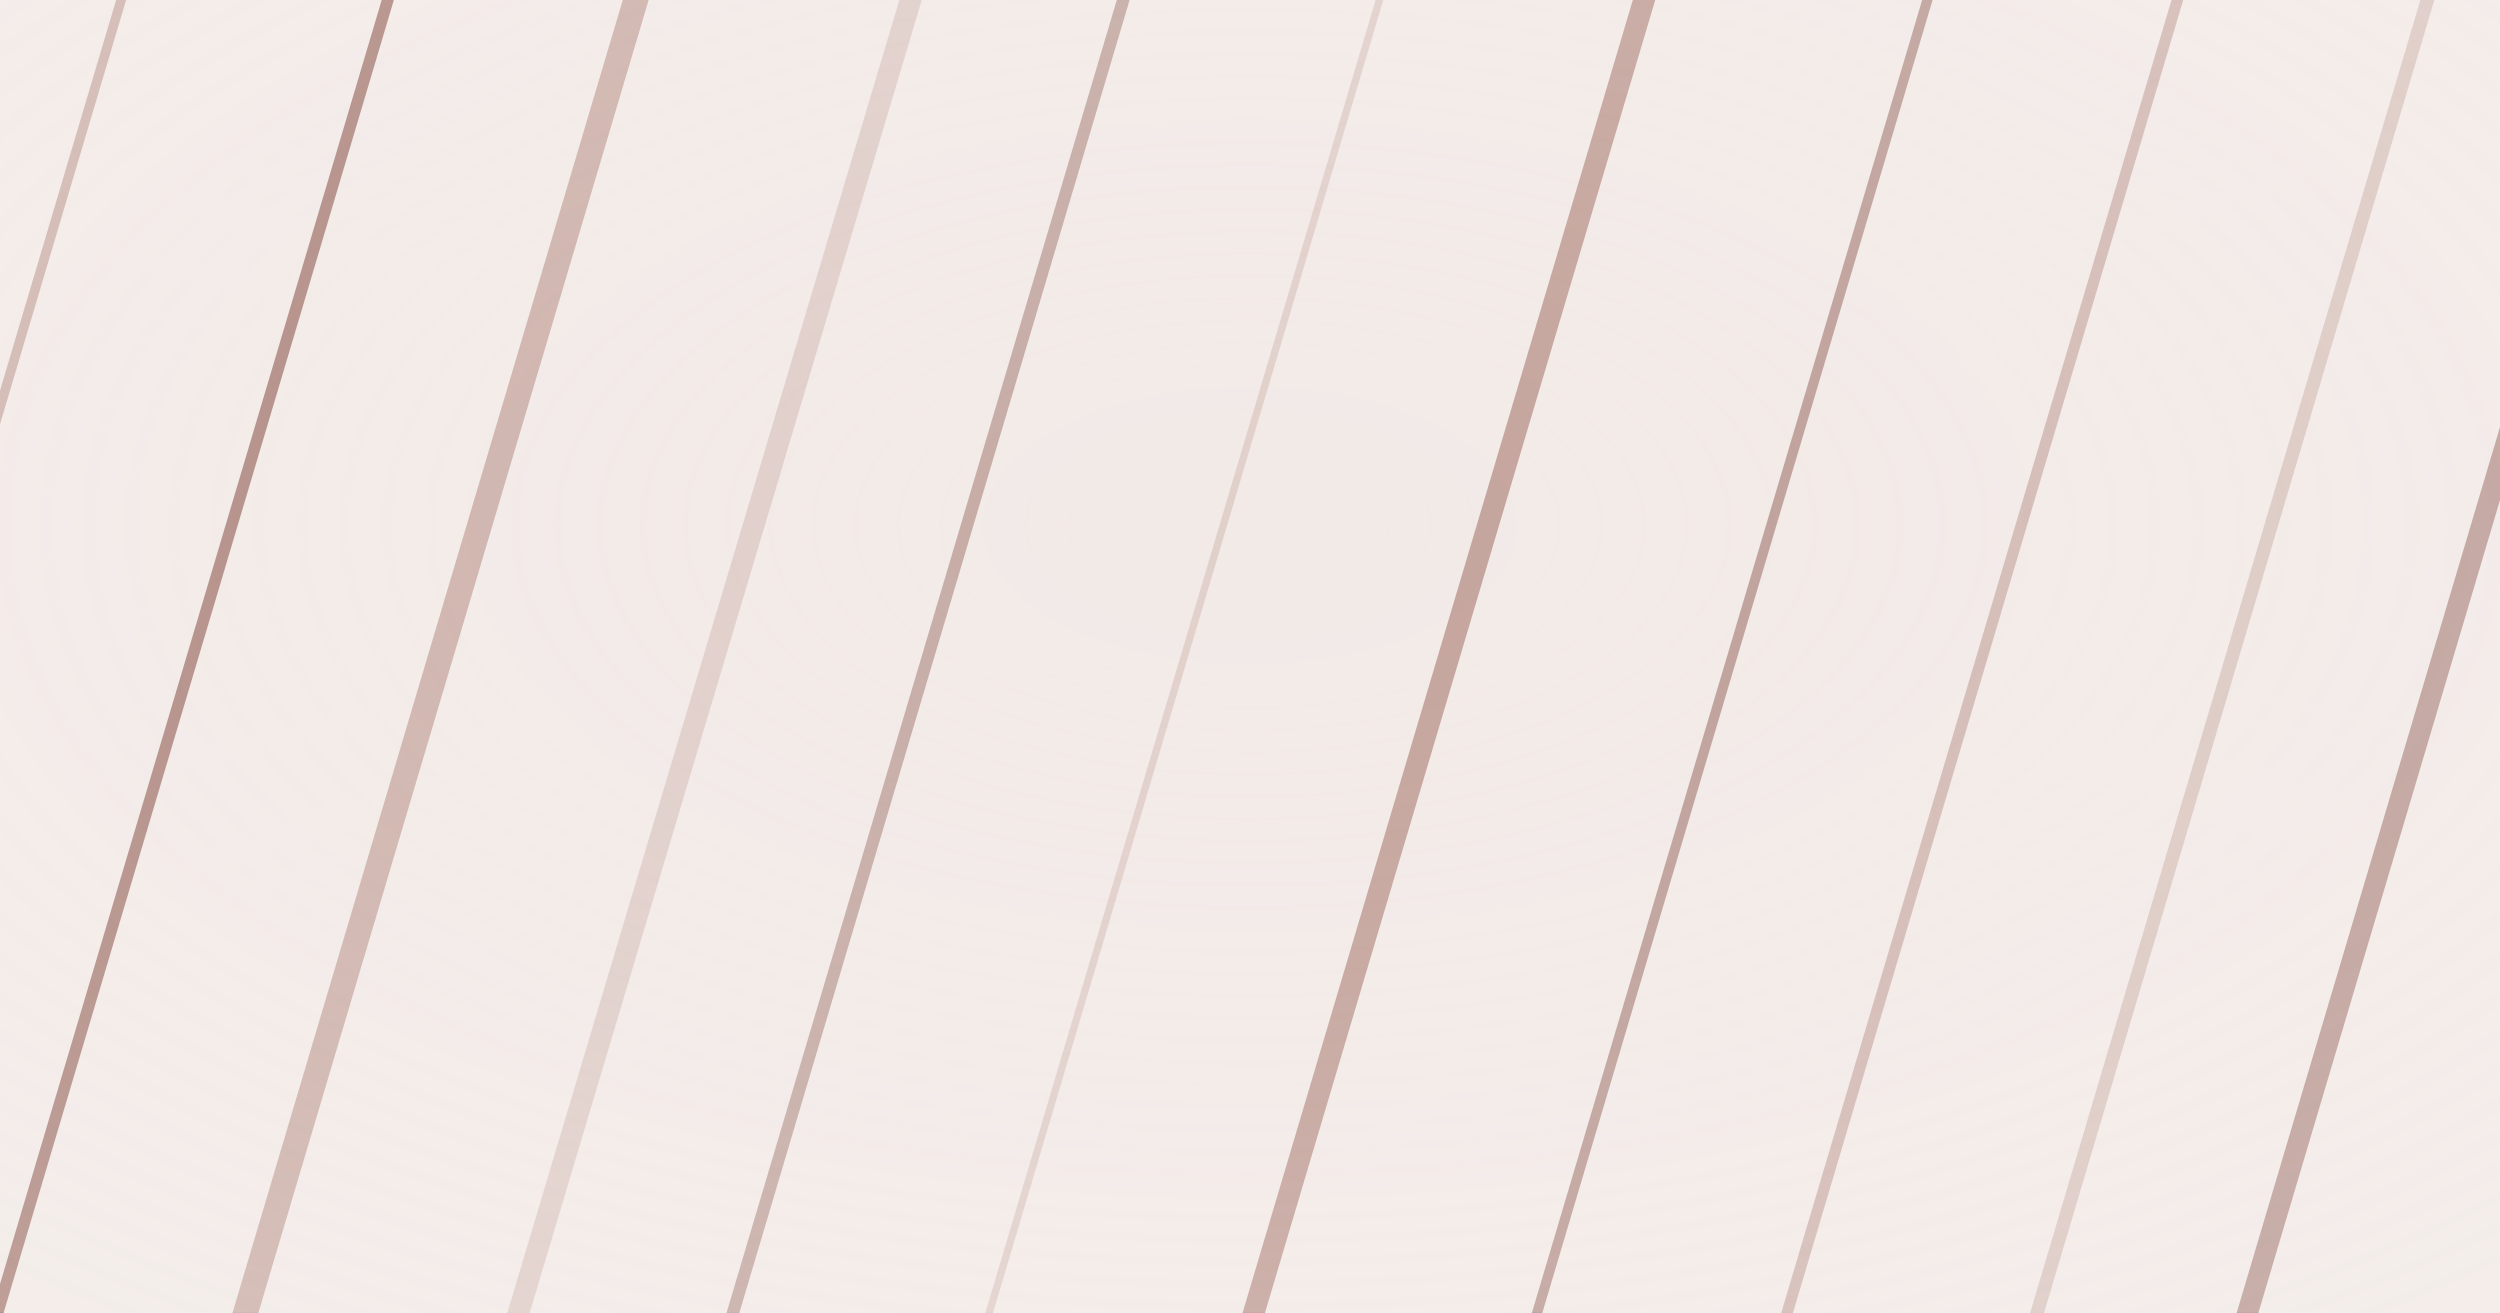
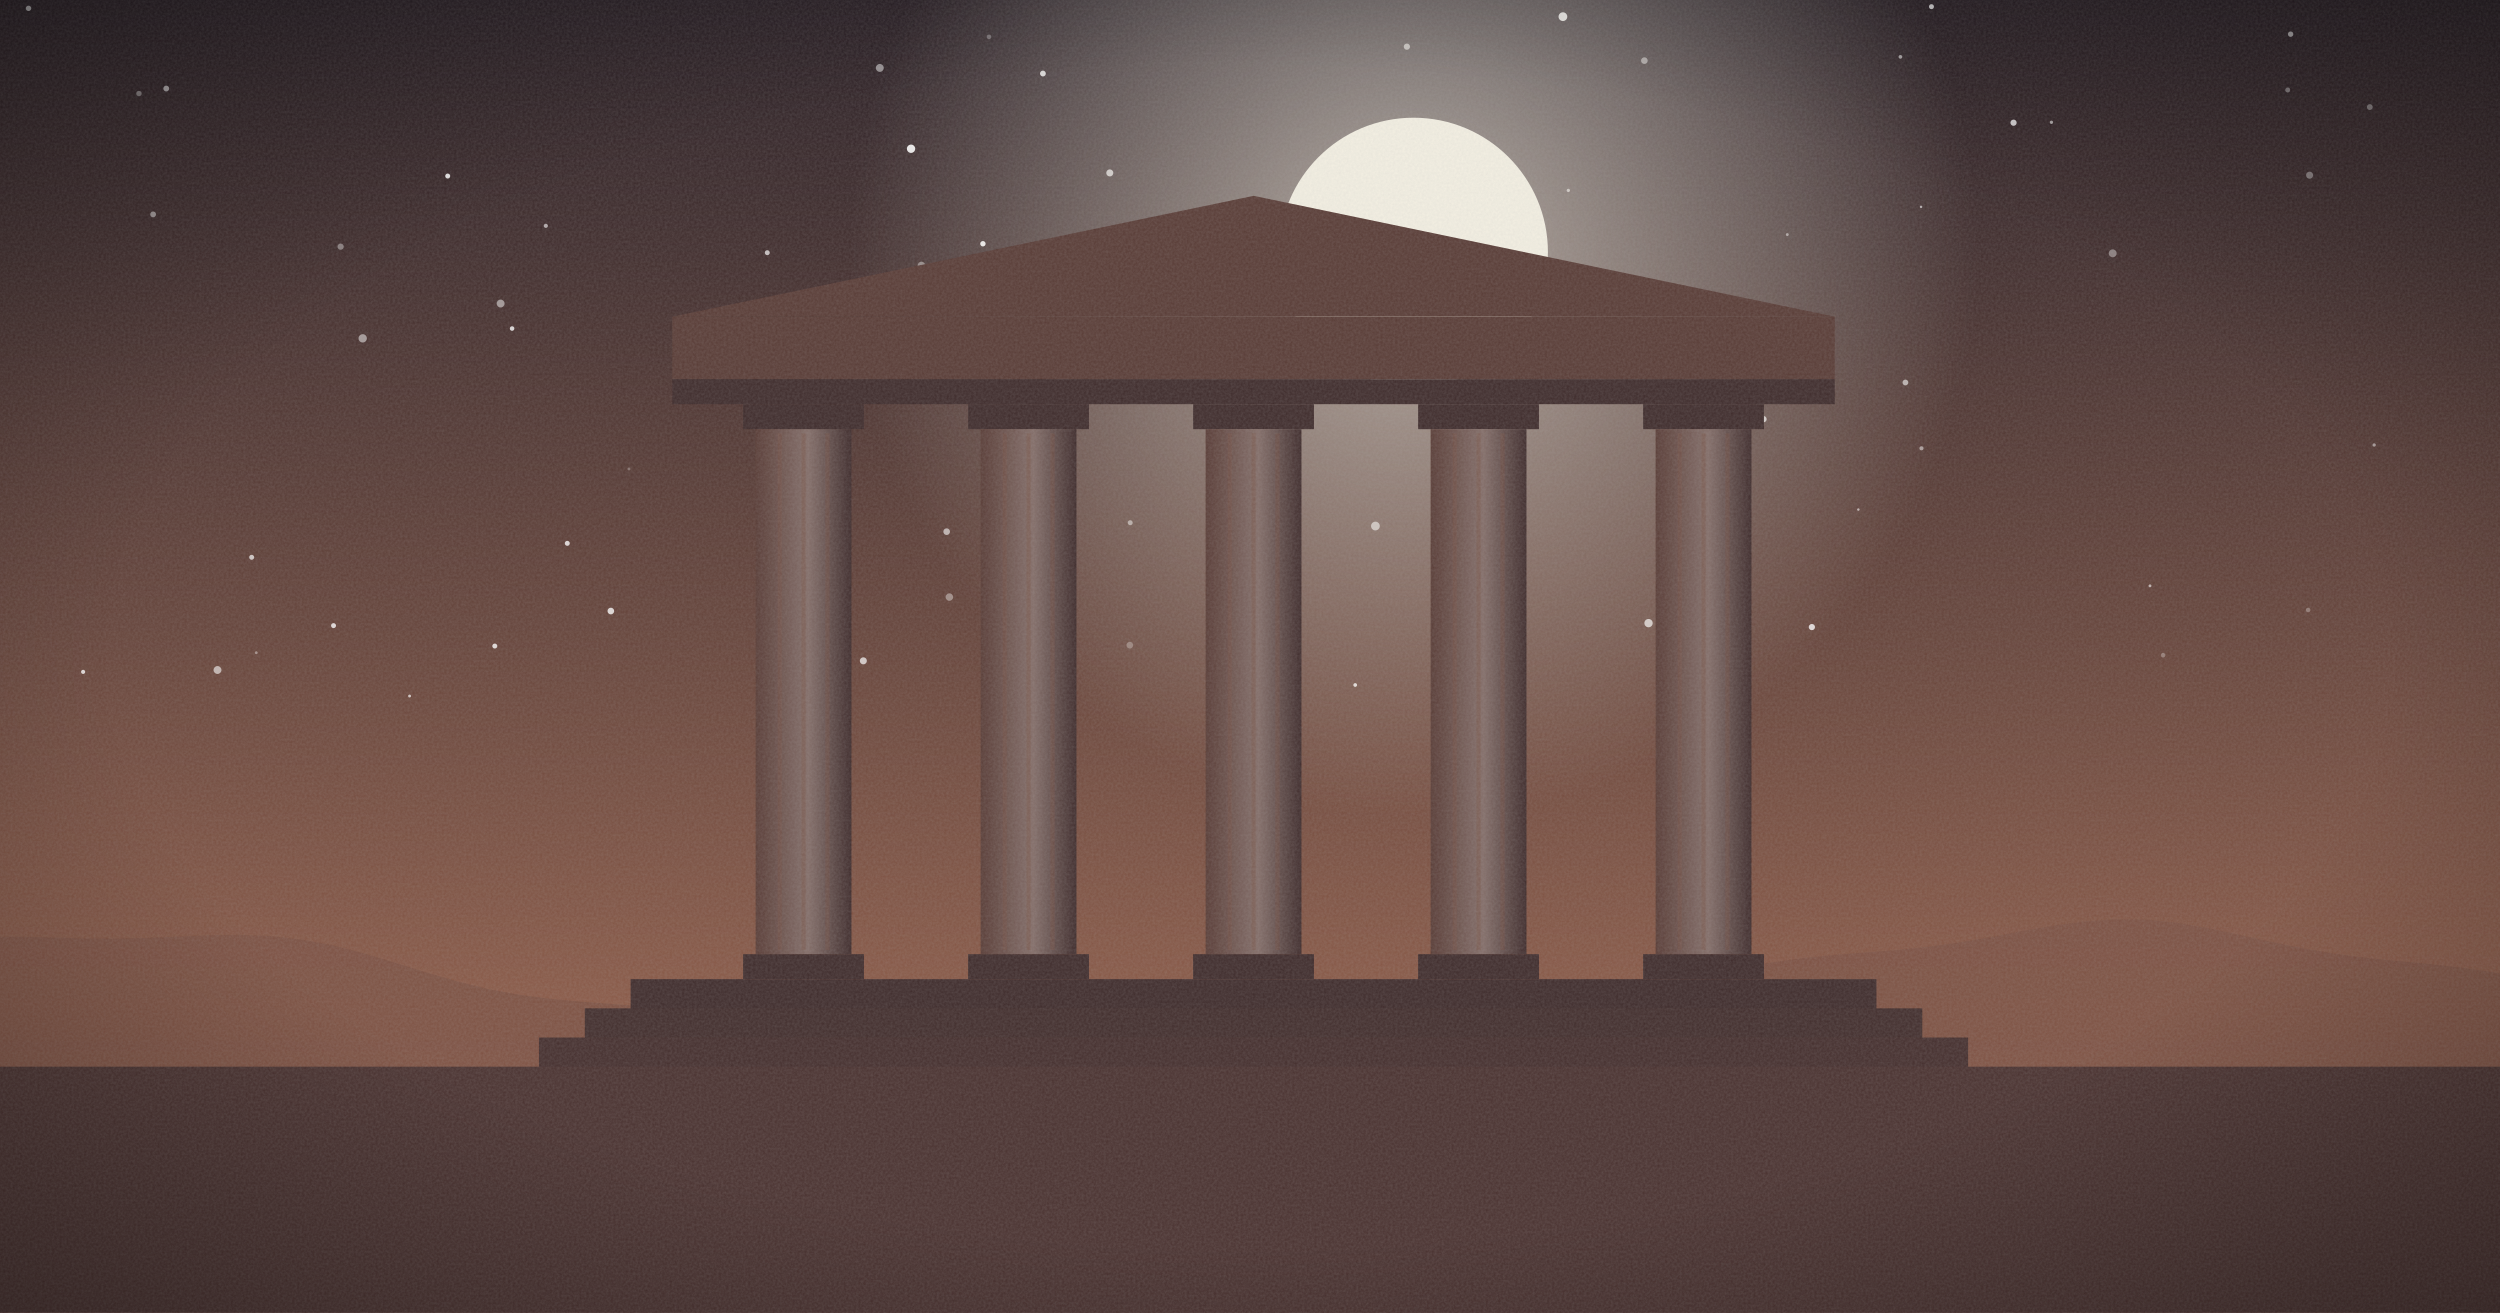
<svg xmlns="http://www.w3.org/2000/svg" viewBox="0 0 1200 630" width="1200" height="630">
-   <rect width="1200" height="630" fill="#f2eae7" />
-   <line x1="-191" y1="-50" x2="-409" y2="680" stroke="#7f4539" stroke-width="6.1" opacity="0.36" />
-   <line x1="-62" y1="-50" x2="-280" y2="680" stroke="#ad7f75" stroke-width="4.7" opacity="0.65" />
-   <line x1="73" y1="-50" x2="-144" y2="680" stroke="#b89188" stroke-width="4.6" opacity="0.59" />
-   <line x1="201" y1="-50" x2="-16" y2="680" stroke="#7f4539" stroke-width="5.6" opacity="0.58" />
-   <line x1="320" y1="-50" x2="103" y2="680" stroke="#a16e62" stroke-width="11.9" opacity="0.45" />
-   <line x1="452" y1="-50" x2="234" y2="680" stroke="#ad7f75" stroke-width="10.3" opacity="0.26" />
-   <line x1="554" y1="-50" x2="337" y2="680" stroke="#7f4539" stroke-width="5.9" opacity="0.38" />
-   <line x1="677" y1="-50" x2="460" y2="680" stroke="#c4a39b" stroke-width="3.5" opacity="0.38" />
-   <line x1="804" y1="-50" x2="587" y2="680" stroke="#a16e62" stroke-width="10.3" opacity="0.57" />
-   <line x1="940" y1="-50" x2="723" y2="680" stroke="#7f4539" stroke-width="4.8" opacity="0.45" />
-   <line x1="1060" y1="-50" x2="843" y2="680" stroke="#b89188" stroke-width="5.4" opacity="0.54" />
-   <line x1="1180" y1="-50" x2="963" y2="680" stroke="#c4a39b" stroke-width="6.4" opacity="0.48" />
-   <line x1="1281" y1="-50" x2="1064" y2="680" stroke="#7f4539" stroke-width="10.0" opacity="0.45" />
-   <rect width="1200" height="630" fill="url(#vg)" opacity="0.5" />
  <defs>
-     <radialGradient id="vg" cx="50%" cy="40%" r="75%">
-       <stop offset="0%" stop-color="#fdfcfa" stop-opacity="0" />
-       <stop offset="100%" stop-color="#fdfcfa" stop-opacity="0.35" />
+     <linearGradient id="sky" x1="0" y1="0" x2="0" y2="1">
+       <stop offset="0" stop-color="#281e24" />
+       <stop offset="1" stop-color="#a86c52" />
+     </linearGradient>
+     <radialGradient id="sunglow">
+       <stop offset="0" stop-color="#f3efe2" stop-opacity=".65" />
+       <stop offset="1" stop-color="#f3efe2" stop-opacity="0" />
    </radialGradient>
+     <radialGradient id="vig" cx=".5" cy=".5" r=".75">
+       <stop offset=".6" stop-color="#000" stop-opacity="0" />
+       <stop offset="1" stop-color="#000" stop-opacity=".38" />
+     </radialGradient>
+     <filter id="grain" x="0" y="0" width="100%" height="100%">
+       <feTurbulence type="fractalNoise" baseFrequency=".85" numOctaves="2" stitchTiles="stitch" />
+       <feColorMatrix values="0 0 0 0 .5  0 0 0 0 .5  0 0 0 0 .5  0 0 0 .55 0" />
+     </filter>
+     <linearGradient id="col" x1="0" x2="1">
+       <stop offset="0" stop-color="#593c36" />
+       <stop offset=".55" stop-color="#836d68" />
+       <stop offset="1" stop-color="#3f2c2c" />
+     </linearGradient>
  </defs>
+   <rect width="1200" height="630" fill="url(#sky)" />
+   <circle cx="892" cy="244.6" r="0.6" fill="#ffffff" opacity="0.6" />
+   <circle cx="1038.3" cy="314.5" r="1.1" fill="#ffffff" opacity="0.3" />
+   <circle cx="857.9" cy="112.6" r="0.7" fill="#ffffff" opacity="0.5" />
+   <circle cx="1099.5" cy="16.4" r="1.3" fill="#ffffff" opacity="0.6" />
+   <circle cx="437.3" cy="71.4" r="2" fill="#ffffff" opacity="0.9" />
+   <circle cx="922.1" cy="99.3" r="0.6" fill="#ffffff" opacity="0.6" />
+   <circle cx="163.5" cy="118.4" r="1.5" fill="#ffffff" opacity="0.4" />
+   <circle cx="403.7" cy="299.5" r="1.8" fill="#ffffff" opacity="0.8" />
+   <circle cx="240.3" cy="145.7" r="1.9" fill="#ffffff" opacity="0.5" />
+   <circle cx="696" cy="116.4" r="1.6" fill="#ffffff" opacity="0.5" />
+   <circle cx="422.3" cy="32.6" r="1.9" fill="#ffffff" opacity="0.5" />
+   <circle cx="414.4" cy="317.2" r="1.7" fill="#ffffff" opacity="0.7" />
+   <circle cx="789.3" cy="29.1" r="1.6" fill="#ffffff" opacity="0.5" />
+   <circle cx="542.5" cy="250.9" r="1.2" fill="#ffffff" opacity="0.5" />
+   <circle cx="471.8" cy="117" r="1.3" fill="#ffffff" opacity="0.9" />
+   <circle cx="478.7" cy="331.5" r="1" fill="#ffffff" opacity="0.4" />
+   <circle cx="660.2" cy="252.5" r="2.1" fill="#ffffff" opacity="0.6" />
+   <circle cx="675.3" cy="22.4" r="1.5" fill="#ffffff" opacity="0.6" />
+   <circle cx="214.9" cy="84.5" r="1.2" fill="#ffffff" opacity="0.9" />
+   <circle cx="379" cy="306.4" r="1.1" fill="#ffffff" opacity="0.4" />
+   <circle cx="79.8" cy="42.5" r="1.4" fill="#ffffff" opacity="0.6" />
+   <circle cx="455.7" cy="286.6" r="1.8" fill="#ffffff" opacity="0.4" />
+   <circle cx="1108.6" cy="84.1" r="1.7" fill="#ffffff" opacity="0.4" />
+   <circle cx="123" cy="313.3" r="0.7" fill="#ffffff" opacity="0.4" />
+   <circle cx="245.8" cy="157.7" r="1.1" fill="#ffffff" opacity="0.8" />
+   <circle cx="301.9" cy="225.1" r="0.7" fill="#ffffff" opacity="0.3" />
+   <circle cx="196.6" cy="334.1" r="0.7" fill="#ffffff" opacity="0.7" />
+   <circle cx="13.7" cy="4" r="1.3" fill="#ffffff" opacity="0.6" />
+   <circle cx="742.2" cy="167.7" r="0.9" fill="#ffffff" opacity="0.6" />
+   <circle cx="1107.9" cy="292.8" r="1.1" fill="#ffffff" opacity="0.3" />
+   <circle cx="500.6" cy="35.3" r="1.4" fill="#ffffff" opacity="0.8" />
+   <circle cx="966.5" cy="58.9" r="1.5" fill="#ffffff" opacity="0.8" />
+   <circle cx="384" cy="318.8" r="0.6" fill="#ffffff" opacity="0.8" />
+   <circle cx="542.3" cy="309.7" r="1.6" fill="#ffffff" opacity="0.3" />
+   <circle cx="262" cy="108.4" r="1" fill="#ffffff" opacity="0.6" />
+   <circle cx="104.4" cy="321.6" r="1.9" fill="#ffffff" opacity="0.6" />
+   <circle cx="1137.5" cy="51.4" r="1.4" fill="#ffffff" opacity="0.4" />
+   <circle cx="821.3" cy="147.2" r="0.9" fill="#ffffff" opacity="0.6" />
+   <circle cx="846.5" cy="201.2" r="1.5" fill="#ffffff" opacity="0.7" />
+   <circle cx="912.2" cy="27.3" r="0.9" fill="#ffffff" opacity="0.6" />
+   <circle cx="650.5" cy="328.8" r="0.9" fill="#ffffff" opacity="0.8" />
+   <circle cx="474.7" cy="17.7" r="1.1" fill="#ffffff" opacity="0.3" />
+   <circle cx="620.8" cy="333.8" r="1.8" fill="#ffffff" opacity="0.6" />
+   <circle cx="454.4" cy="255.2" r="1.6" fill="#ffffff" opacity="0.6" />
+   <circle cx="272.3" cy="260.8" r="1.2" fill="#ffffff" opacity="0.8" />
+   <circle cx="984.7" cy="58.7" r="0.8" fill="#ffffff" opacity="0.6" />
+   <circle cx="1014.1" cy="121.6" r="1.9" fill="#ffffff" opacity="0.4" />
+   <circle cx="293.2" cy="293.3" r="1.6" fill="#ffffff" opacity="0.8" />
+   <circle cx="120.8" cy="267.5" r="1.2" fill="#ffffff" opacity="0.7" />
+   <circle cx="869.7" cy="301" r="1.5" fill="#ffffff" opacity="0.8" />
+   <circle cx="927.1" cy="3.2" r="1.2" fill="#ffffff" opacity="0.8" />
+   <circle cx="368.3" cy="121.3" r="1.2" fill="#ffffff" opacity="0.7" />
+   <circle cx="914.6" cy="183.6" r="1.4" fill="#ffffff" opacity="0.6" />
+   <circle cx="1098.1" cy="43.2" r="1.2" fill="#ffffff" opacity="0.4" />
+   <circle cx="553.2" cy="136" r="2" fill="#ffffff" opacity="0.5" />
+   <circle cx="174.1" cy="162.4" r="2" fill="#ffffff" opacity="0.5" />
+   <circle cx="66.7" cy="44.9" r="1.3" fill="#ffffff" opacity="0.4" />
+   <circle cx="1139.6" cy="213.6" r="0.8" fill="#ffffff" opacity="0.5" />
+   <circle cx="39.9" cy="322.5" r="1" fill="#ffffff" opacity="0.8" />
+   <circle cx="922.3" cy="215.2" r="1" fill="#ffffff" opacity="0.5" />
+   <circle cx="237.5" cy="310.1" r="1.2" fill="#ffffff" opacity="0.8" />
+   <circle cx="442.3" cy="127.4" r="1.8" fill="#ffffff" opacity="0.4" />
+   <circle cx="160.1" cy="300.3" r="1.2" fill="#ffffff" opacity="0.8" />
+   <circle cx="752.8" cy="91.4" r="0.8" fill="#ffffff" opacity="0.6" />
+   <circle cx="750.2" cy="8" r="2.1" fill="#ffffff" opacity="0.9" />
+   <circle cx="73.5" cy="102.9" r="1.4" fill="#ffffff" opacity="0.5" />
+   <circle cx="1032" cy="281.2" r="0.7" fill="#ffffff" opacity="0.6" />
+   <circle cx="743.8" cy="188.2" r="1.1" fill="#ffffff" opacity="0.8" />
+   <circle cx="532.7" cy="83" r="1.7" fill="#ffffff" opacity="0.7" />
+   <circle cx="791.3" cy="299.1" r="2" fill="#ffffff" opacity="0.7" />
+   <circle cx="678.5" cy="121" r="271" fill="url(#sunglow)" />
+   <circle cx="678.5" cy="121" r="64.5" fill="#f3efe2" />
+   <path d="M-20 650 L-20 450.3 L-5 449.6 L10 449.6 L25 450 L40 450.4 L55 450.5 L70 450.2 L85 449.6 L100 448.9 L115 448.7 L130 449.3 L145 451 L160 453.8 L175 457.7 L190 462.2 L205 466.9 L220 471.2 L235 474.9 L250 477.6 L265 479.5 L280 480.9 L295 482 L310 483.2 L325 484.8 L340 486.7 L355 488.9 L370 490.9 L385 492.4 L400 492.9 L415 492.4 L430 490.8 L445 488.4 L460 485.6 L475 482.9 L490 480.7 L505 479.4 L520 478.9 L535 479.1 L550 479.7 L565 480.2 L580 480.3 L595 479.8 L610 478.7 L625 477.3 L640 475.9 L655 474.9 L670 474.5 L685 474.9 L700 476 L715 477.3 L730 478.5 L745 479.1 L760 478.7 L775 477.2 L790 474.7 L805 471.5 L820 468 L835 464.7 L850 462 L865 459.9 L880 458.4 L895 457.2 L910 456 L925 454.5 L940 452.4 L955 449.9 L970 447 L985 444.4 L1000 442.3 L1015 441.2 L1030 441.4 L1045 442.9 L1060 445.5 L1075 448.7 L1090 452 L1105 455.1 L1120 457.7 L1135 459.7 L1150 461.2 L1165 462.6 L1180 464.3 L1195 466.4 L1210 469.1 L1220 650 Z" fill="#7a5042" opacity="0.8" />
+   <rect x="322.7" y="152" width="558" height="30" fill="#593c36" />
+   <polygon points="322.7,152 601.7,94 880.7,152" fill="#593c36" />
+   <rect x="322.7" y="182" width="558" height="12" fill="#3f2c2c" />
+   <rect x="356.7" y="194" width="58" height="12" fill="#3f2c2c" />
+   <rect x="362.7" y="206" width="46" height="252" fill="url(#col)" />
+   <line x1="374.2" y1="208" x2="374.2" y2="456" stroke="#7a5042" stroke-opacity=".35" stroke-width="2" />
+   <line x1="385.7" y1="208" x2="385.7" y2="456" stroke="#7a5042" stroke-opacity=".35" stroke-width="2" />
+   <line x1="397.2" y1="208" x2="397.2" y2="456" stroke="#7a5042" stroke-opacity=".35" stroke-width="2" />
+   <rect x="356.7" y="458" width="58" height="12" fill="#3f2c2c" />
+   <rect x="464.7" y="194" width="58" height="12" fill="#3f2c2c" />
+   <rect x="470.7" y="206" width="46" height="252" fill="url(#col)" />
+   <line x1="482.2" y1="208" x2="482.2" y2="456" stroke="#7a5042" stroke-opacity=".35" stroke-width="2" />
+   <line x1="493.7" y1="208" x2="493.7" y2="456" stroke="#7a5042" stroke-opacity=".35" stroke-width="2" />
+   <line x1="505.2" y1="208" x2="505.2" y2="456" stroke="#7a5042" stroke-opacity=".35" stroke-width="2" />
+   <rect x="464.7" y="458" width="58" height="12" fill="#3f2c2c" />
+   <rect x="572.7" y="194" width="58" height="12" fill="#3f2c2c" />
+   <rect x="578.7" y="206" width="46" height="252" fill="url(#col)" />
+   <line x1="590.2" y1="208" x2="590.2" y2="456" stroke="#7a5042" stroke-opacity=".35" stroke-width="2" />
+   <line x1="601.7" y1="208" x2="601.7" y2="456" stroke="#7a5042" stroke-opacity=".35" stroke-width="2" />
+   <line x1="613.2" y1="208" x2="613.2" y2="456" stroke="#7a5042" stroke-opacity=".35" stroke-width="2" />
+   <rect x="572.7" y="458" width="58" height="12" fill="#3f2c2c" />
+   <rect x="680.7" y="194" width="58" height="12" fill="#3f2c2c" />
+   <rect x="686.7" y="206" width="46" height="252" fill="url(#col)" />
+   <line x1="698.2" y1="208" x2="698.2" y2="456" stroke="#7a5042" stroke-opacity=".35" stroke-width="2" />
+   <line x1="709.7" y1="208" x2="709.7" y2="456" stroke="#7a5042" stroke-opacity=".35" stroke-width="2" />
+   <line x1="721.2" y1="208" x2="721.2" y2="456" stroke="#7a5042" stroke-opacity=".35" stroke-width="2" />
+   <rect x="680.7" y="458" width="58" height="12" fill="#3f2c2c" />
+   <rect x="788.7" y="194" width="58" height="12" fill="#3f2c2c" />
+   <rect x="794.7" y="206" width="46" height="252" fill="url(#col)" />
+   <line x1="806.2" y1="208" x2="806.2" y2="456" stroke="#7a5042" stroke-opacity=".35" stroke-width="2" />
+   <line x1="817.7" y1="208" x2="817.7" y2="456" stroke="#7a5042" stroke-opacity=".35" stroke-width="2" />
+   <line x1="829.2" y1="208" x2="829.2" y2="456" stroke="#7a5042" stroke-opacity=".35" stroke-width="2" />
+   <rect x="788.7" y="458" width="58" height="12" fill="#3f2c2c" />
+   <rect x="302.7" y="470" width="598" height="16" fill="#3f2c2c" />
+   <rect x="280.7" y="484" width="642" height="16" fill="#422e2d" />
+   <rect x="258.7" y="498" width="686" height="16" fill="#452f2e" />
+   <rect x="0" y="512" width="1200" height="630" fill="#4a3230" />
+   <rect width="1200" height="630" filter="url(#grain)" opacity=".35" />
+   <rect width="1200" height="630" fill="url(#vig)" />
</svg>
